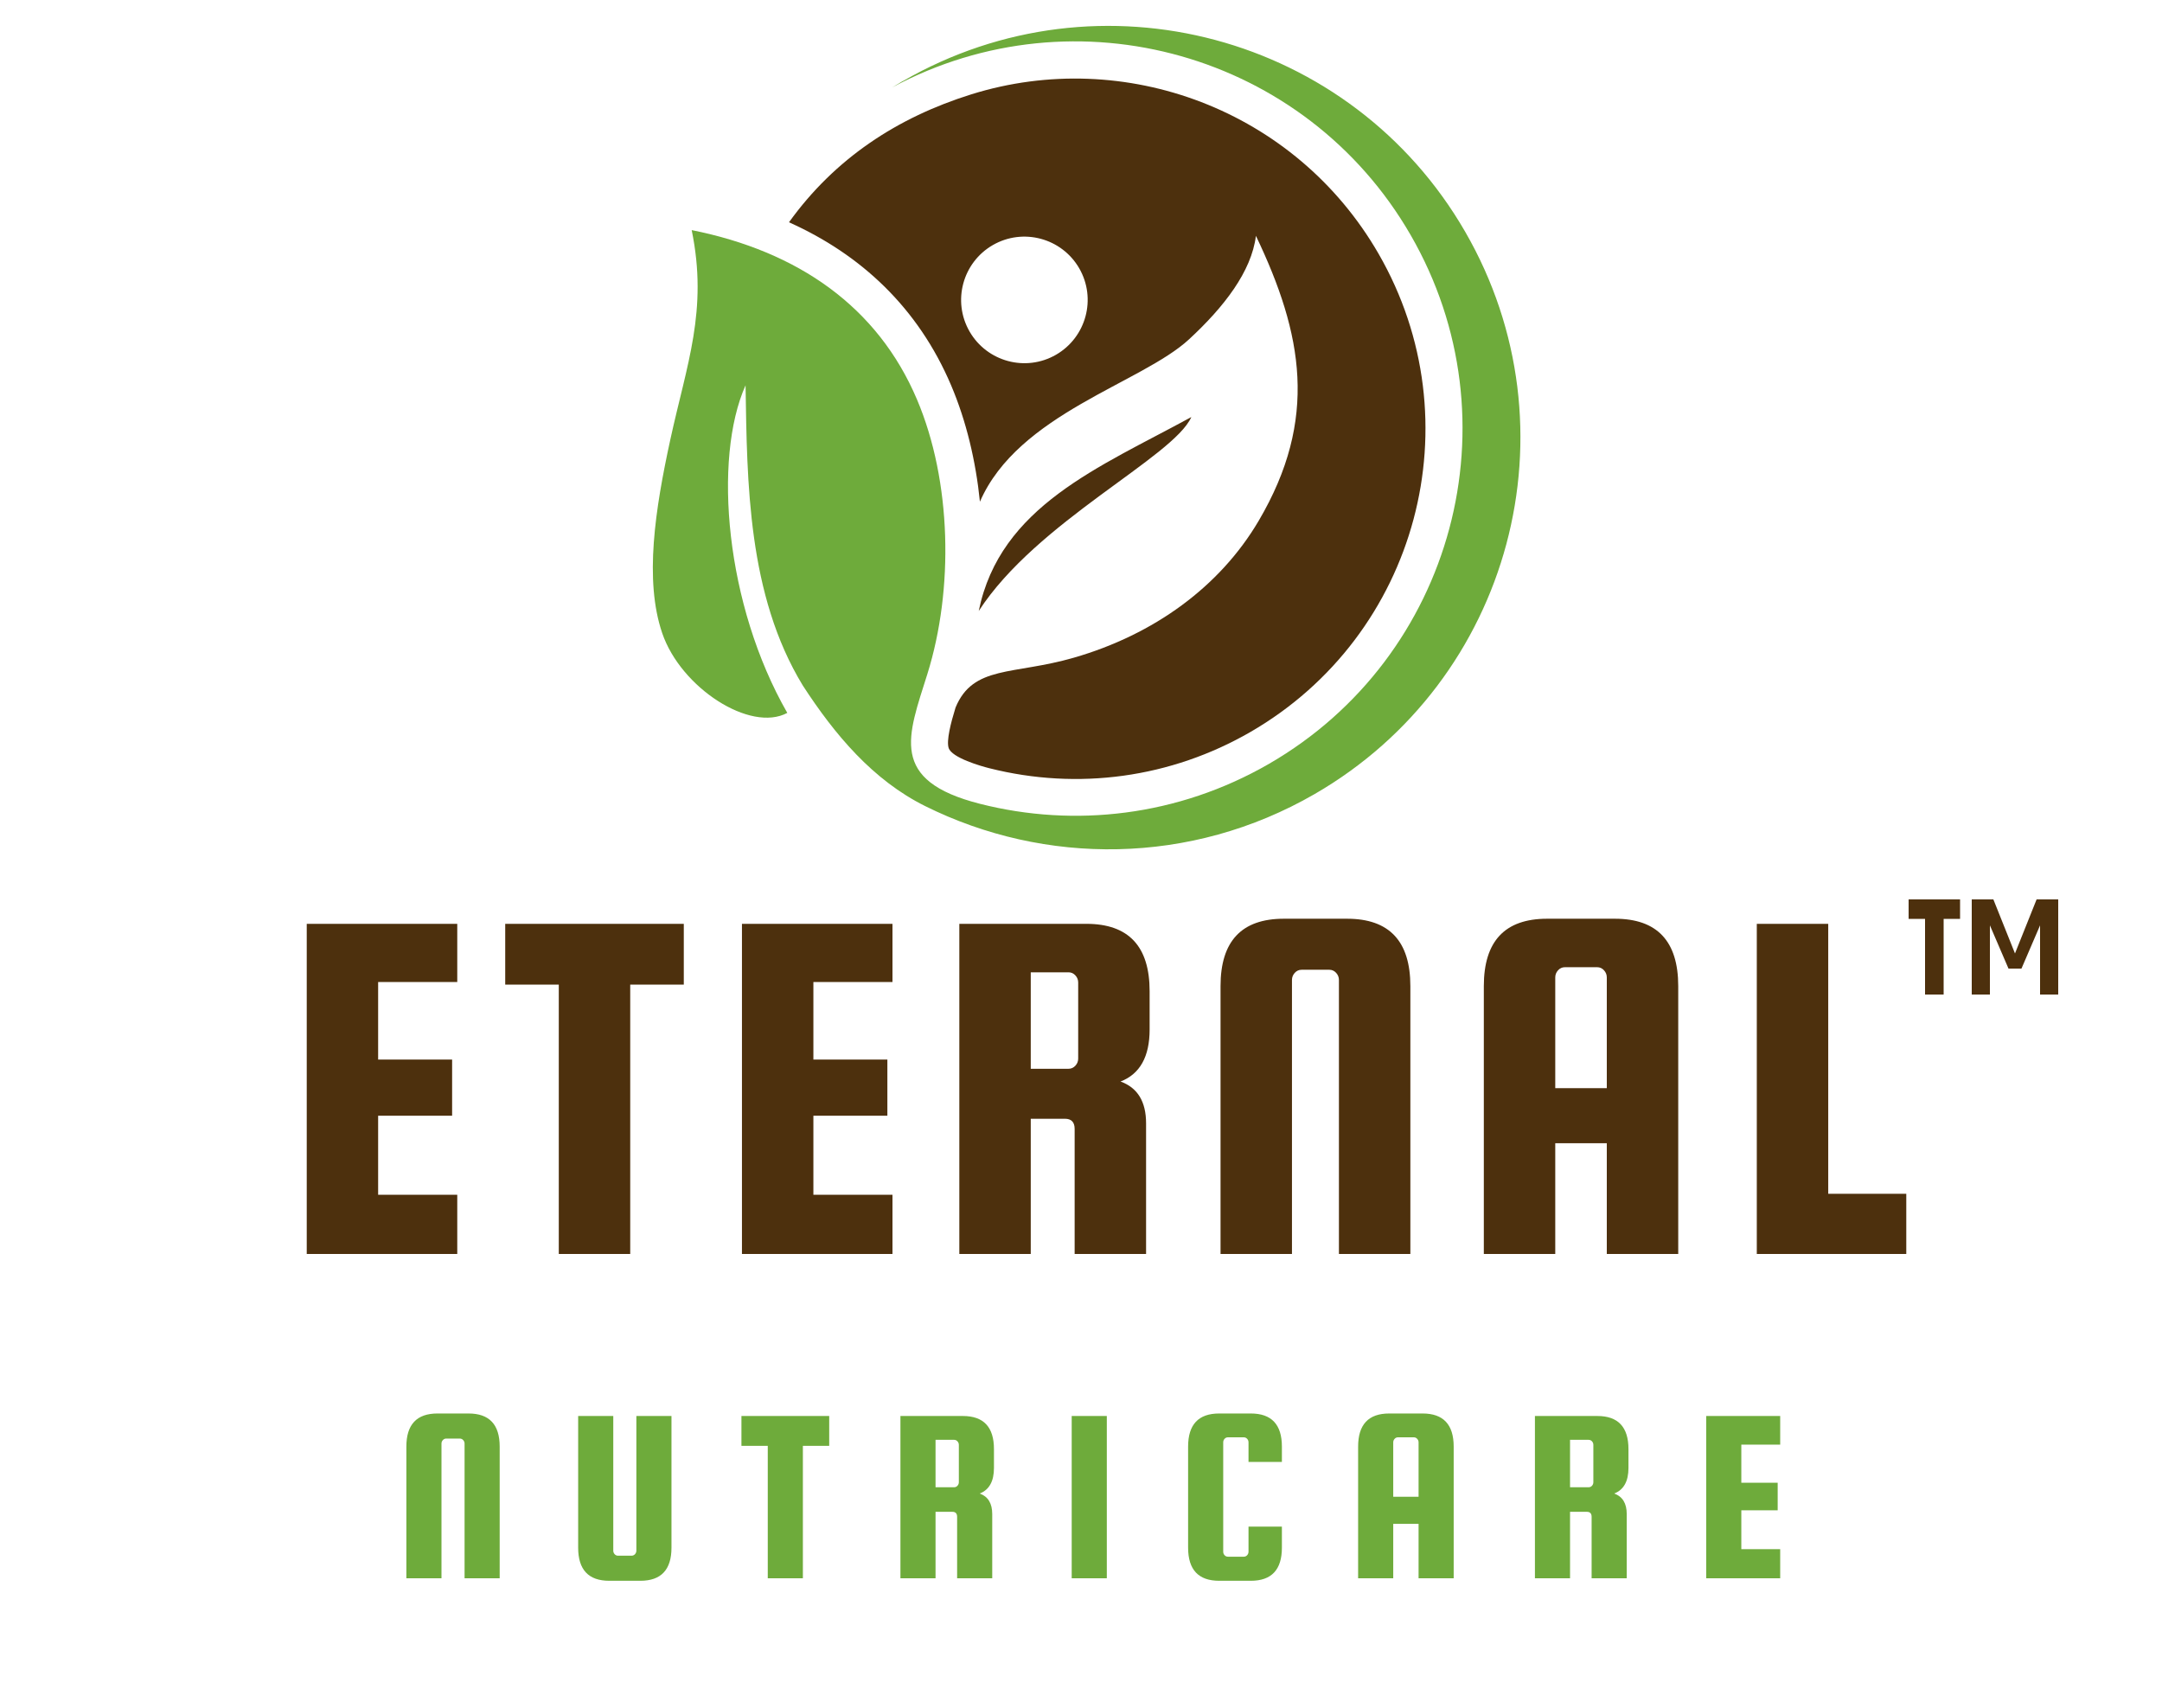
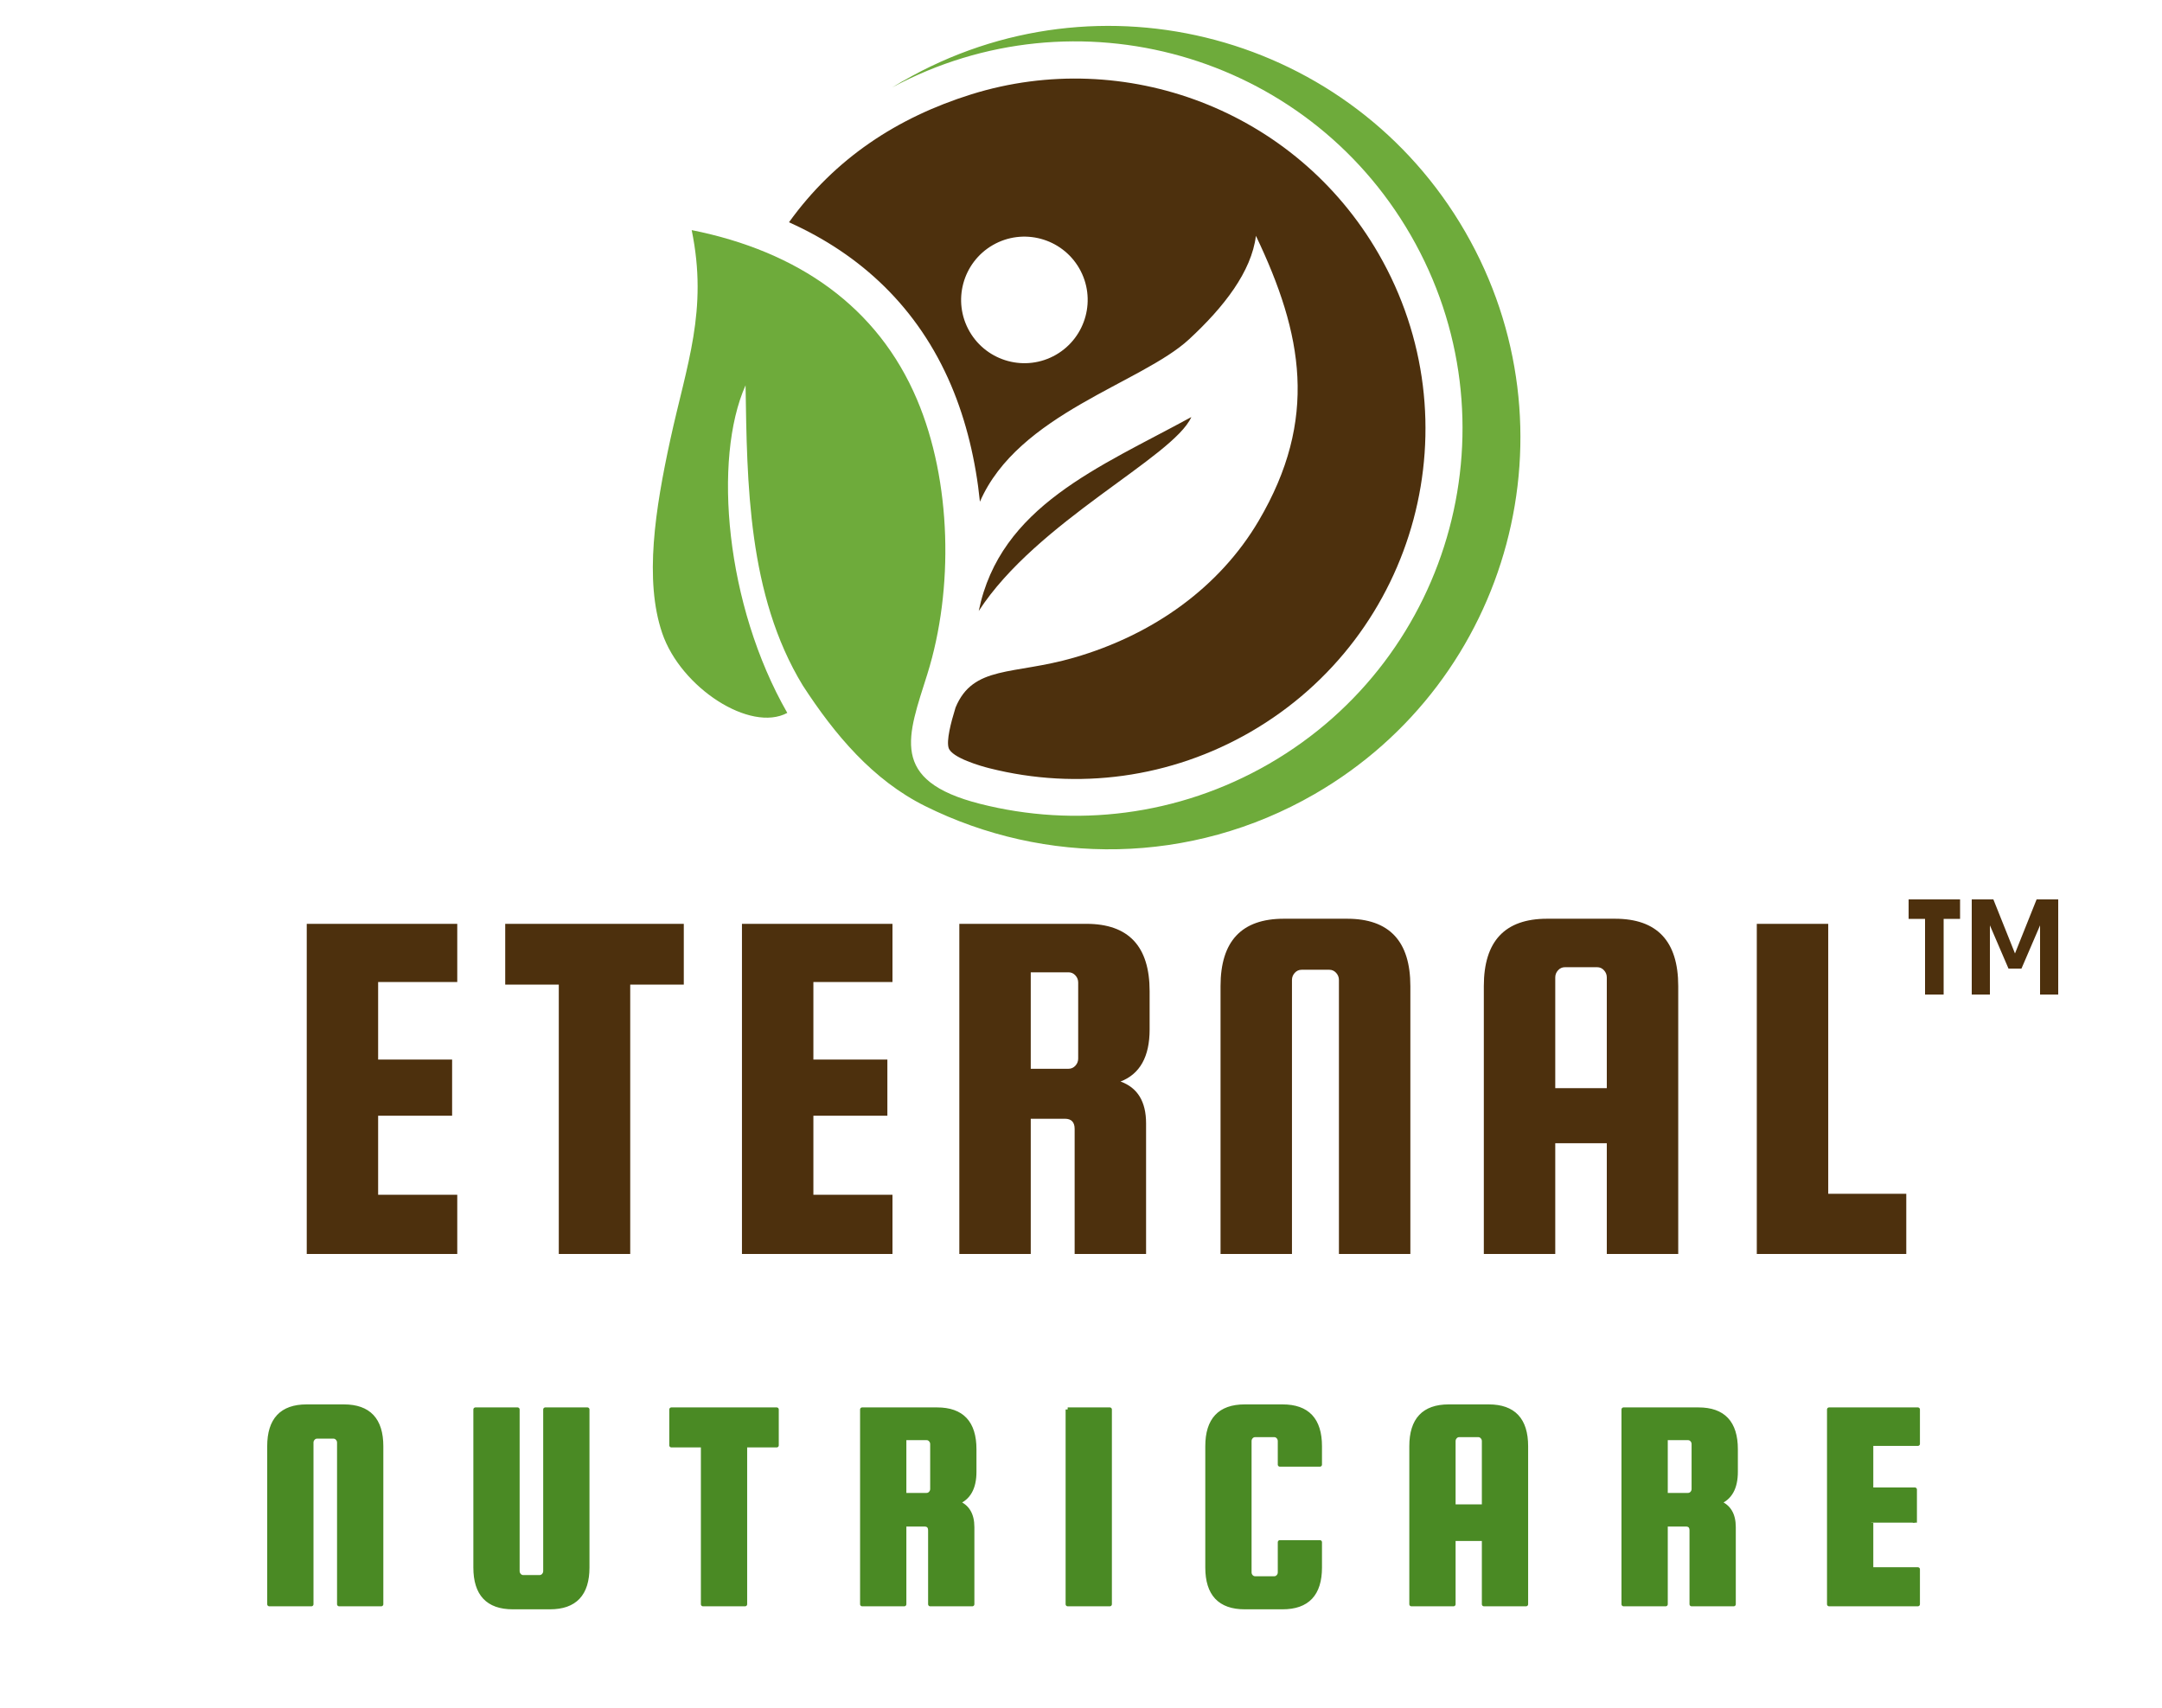
<svg xmlns="http://www.w3.org/2000/svg" viewBox="0 0 500 395" width="100%" height="100%">
  <g transform="translate(151.0, 6) scale(2.75)">
    <path fill="#6EAB3B" fill-rule="evenodd" d="M 21.02 4.64 C 37.58 -4.92 58.75 0.75 68.31 17.31 C 77.87 33.87 72.2 55.04 55.64 64.6 C 45.21 70.62 32.94 70.6 22.9 65.61 C 18.49 63.42 15.29 59.6 12.6 55.46 C 7.96 47.84 7.92 38.37 7.79 30.22 C 5.03 36.41 6.1 48.71 11.3 57.77 C 8.2 59.44 2.35 55.67 0.78 51.06 C -0.74 46.6 0.19 40.64 1.46 34.8 C 2.84 28.45 4.65 23.93 3.26 17.17 C 12.23 18.96 18.91 23.63 22.21 31.42 C 25.12 38.28 25.31 47.37 23.08 54.5 C 21.45 59.7 19.78 63.46 27.52 65.42 C 35.45 67.43 44.15 66.47 51.8 62.06 C 67.37 53.07 72.71 33.15 63.72 17.58 C 54.9 2.3 35.56 -3.12 20.12 5.17 C 20.42 4.99 20.72 4.81 21.02 4.63 Z" />
    <path fill="#4D300D" fill-rule="evenodd" d="M 27.4 49.2 C 29.2 40.38 37.54 37.12 45.28 32.89 C 43.76 36.28 32.28 41.66 27.4 49.2 Z M 35.85 20.38 C 34.38 17.84 31.13 16.96 28.58 18.43 C 26.04 19.9 25.16 23.15 26.63 25.7 C 28.1 28.24 31.35 29.12 33.9 27.65 C 36.44 26.18 37.32 22.93 35.85 20.38 Z M 11.45 16.5 C 15.3 11.15 20.54 7.7 26.78 5.75 C 39.67 1.73 54.03 7.04 61.02 19.15 C 69.15 33.24 64.33 51.24 50.24 59.38 C 43.57 63.23 35.75 64.31 28.28 62.42 C 27.6 62.25 25.14 61.55 24.87 60.72 C 24.67 60.11 25.05 58.61 25.45 57.32 C 26.93 53.74 30.3 54.6 35.39 53.13 C 42.12 51.19 47.67 47.17 50.94 41.62 C 55.98 33.06 54.66 25.91 50.71 17.65 C 50.34 20.66 48.01 23.65 45.09 26.35 C 41.09 30.05 30.72 32.6 27.5 40.01 C 27.15 36.57 26.35 33.22 25.08 30.23 C 22.3 23.68 17.47 19.21 11.44 16.51 Z" />
  </g>
  <path fill="#4D300D" d="M87.45 258.02L87.45 276.31L105.75 276.31L105.75 290L70.94 290L70.94 213.65L105.75 213.65L105.75 227.11L87.45 227.11L87.45 245.04L104.56 245.04L104.56 258.02L87.45 258.02M129.23 227.70L116.84 227.70L116.84 213.65L158.14 213.65L158.14 227.70L145.75 227.70L145.75 290L129.23 290L129.23 227.70M188.11 258.02L188.11 276.31L206.40 276.31L206.40 290L171.59 290L171.59 213.65L206.40 213.65L206.40 227.11L188.11 227.11L188.11 245.04L205.22 245.04L205.22 258.02L188.11 258.02M246.28 258.73L238.38 258.73L238.38 290L221.86 290L221.86 213.65L251.24 213.65Q265.87 213.65 265.87 229.23L265.87 238.08Q265.87 247.52 259.14 250.12Q265.05 252.24 265.05 259.79L265.05 290L248.53 290L248.53 261.09Q248.53 258.73 246.28 258.73M247.11 224.86L238.38 224.86L238.38 247.17L247.11 247.17Q248.05 247.17 248.70 246.46Q249.35 245.75 249.35 244.81L249.35 227.22Q249.35 226.28 248.70 225.57Q248.05 224.86 247.11 224.86M326.17 228.05L326.17 290L309.65 290L309.65 226.63Q309.65 225.69 309 224.98Q308.35 224.27 307.41 224.27L301.03 224.27Q300.09 224.27 299.44 224.98Q298.79 225.69 298.79 226.63L298.79 290L282.27 290L282.27 228.05Q282.27 212.47 296.90 212.47L311.54 212.47Q326.17 212.47 326.17 228.05M357.79 212.47L373.49 212.47Q388.12 212.47 388.12 228.05L388.12 290L371.60 290L371.60 264.39L359.68 264.39L359.68 290L343.16 290L343.16 228.05Q343.16 212.47 357.79 212.47M359.68 226.04L359.68 251.65L371.60 251.65L371.60 226.04Q371.60 225.10 370.95 224.39Q370.30 223.68 369.36 223.68L361.92 223.68Q360.98 223.68 360.33 224.39Q359.68 225.10 359.68 226.04M422.81 213.65L422.81 276.08L440.86 276.08L440.86 290L406.29 290L406.29 213.65" />
  <path fill="#4D300D" d="M441.4 208L453.3 208L453.3 212.5L449.5 212.5L449.5 230L445.2 230L445.2 212.5L441.4 212.5ZM456 208L461 208L466 220.5L471 208L476 208L476 230L471.8 230L471.8 214L467.5 224L464.5 224L460.2 214L460.2 230L456 230Z" />
-   <path fill="#6EAB3B" d="M115.56 334.55L115.56 365L107.44 365L107.44 333.85Q107.44 333.39 107.12 333.04Q106.80 332.69 106.33 332.69L103.20 332.69Q102.74 332.69 102.42 333.04Q102.10 333.39 102.10 333.85L102.10 365L93.98 365L93.98 334.55Q93.98 326.89 101.17 326.89L108.36 326.89Q115.56 326.89 115.56 334.55M147.17 358.62L147.17 327.47L155.29 327.47L155.29 357.92Q155.29 365.58 148.09 365.58L140.90 365.58Q133.71 365.58 133.71 357.92L133.71 327.47L141.83 327.47L141.83 358.62Q141.83 359.08 142.15 359.43Q142.47 359.78 142.93 359.78L146.06 359.78Q146.53 359.78 146.85 359.43Q147.17 359.08 147.17 358.62M177.56 334.38L171.47 334.38L171.47 327.47L191.77 327.47L191.77 334.38L185.68 334.38L185.68 365L177.56 365L177.56 334.38M220.25 349.63L216.36 349.63L216.36 365L208.24 365L208.24 327.47L222.68 327.47Q229.87 327.47 229.87 335.13L229.87 339.48Q229.87 344.12 226.57 345.40Q229.47 346.44 229.47 350.15L229.47 365L221.35 365L221.35 350.79Q221.35 349.63 220.25 349.63M220.65 332.98L216.36 332.98L216.36 343.95L220.65 343.95Q221.12 343.95 221.43 343.60Q221.75 343.25 221.75 342.79L221.75 334.14Q221.75 333.68 221.43 333.33Q221.12 332.98 220.65 332.98M247.85 327.47L255.97 327.47L255.97 365L247.85 365L247.85 327.47M288.74 358.85L288.74 353.05L296.46 353.05L296.46 357.92Q296.46 365.58 289.27 365.58L281.96 365.58Q274.77 365.58 274.77 357.92L274.77 334.55Q274.77 326.89 281.96 326.89L289.27 326.89Q296.46 326.89 296.46 334.55L296.46 338.09L288.74 338.09L288.74 333.56Q288.74 333.10 288.43 332.75Q288.11 332.40 287.64 332.40L283.99 332.40Q283.52 332.40 283.20 332.75Q282.89 333.10 282.89 333.56L282.89 358.85Q282.89 359.32 283.20 359.66Q283.52 360.01 283.99 360.01L287.64 360.01Q288.11 360.01 288.43 359.66Q288.74 359.32 288.74 358.85M321.28 326.89L329 326.89Q336.19 326.89 336.19 334.55L336.19 365L328.07 365L328.07 352.41L322.21 352.41L322.21 365L314.09 365L314.09 334.55Q314.09 326.89 321.28 326.89M322.21 333.56L322.21 346.15L328.07 346.15L328.07 333.56Q328.07 333.10 327.75 332.75Q327.43 332.40 326.97 332.40L323.31 332.40Q322.85 332.40 322.53 332.75Q322.21 333.10 322.21 333.56M366.99 349.63L363.10 349.63L363.10 365L354.98 365L354.98 327.47L369.42 327.47Q376.61 327.47 376.61 335.13L376.61 339.48Q376.61 344.12 373.31 345.40Q376.21 346.44 376.21 350.15L376.21 365L368.09 365L368.09 350.79Q368.09 349.63 366.99 349.63M367.39 332.98L363.10 332.98L363.10 343.95L367.39 343.95Q367.86 343.95 368.18 343.60Q368.49 343.25 368.49 342.79L368.49 334.14Q368.49 333.68 368.18 333.33Q367.86 332.98 367.39 332.98M402.71 349.28L402.71 358.27L411.70 358.27L411.70 365L394.59 365L394.59 327.47L411.70 327.47L411.70 334.09L402.71 334.09L402.71 342.90L411.12 342.90L411.12 349.28" />
+   <g transform="translate(-50.5, -67) scale(1.20)">
+     <path fill="#4A8A24" stroke="#4A8A24" stroke-width="0.8" stroke-linejoin="round" d="M115.56 334.55L115.56 365L107.44 365L107.44 333.85Q107.44 333.39 107.12 333.04Q106.80 332.69 106.33 332.69L103.20 332.69Q102.74 332.69 102.42 333.04Q102.10 333.39 102.10 333.85L102.10 365L93.98 365L93.98 334.55Q93.98 326.89 101.17 326.89L108.36 326.89Q115.56 326.89 115.56 334.55M147.17 358.62L147.17 327.47L155.29 327.47L155.29 357.92Q155.29 365.58 148.09 365.58L140.90 365.58Q133.71 365.58 133.71 357.92L133.71 327.47L141.83 327.47L141.83 358.62Q141.83 359.08 142.15 359.43Q142.47 359.78 142.93 359.78L146.06 359.78Q146.53 359.78 146.85 359.43Q147.17 359.08 147.17 358.62M177.56 334.38L171.47 334.38L171.47 327.47L191.77 327.47L191.77 334.38L185.68 334.38L185.68 365L177.56 365L177.56 334.38M220.25 349.63L216.36 349.63L216.36 365L208.24 365L208.24 327.47L222.68 327.47Q229.87 327.47 229.87 335.13L229.87 339.48Q229.87 344.12 226.57 345.40Q229.47 346.44 229.47 350.15L229.47 365L221.35 365L221.35 350.79Q221.35 349.63 220.25 349.63M220.65 332.98L216.36 332.98L216.36 343.95L220.65 343.95Q221.12 343.95 221.43 343.60Q221.75 343.25 221.75 342.79L221.75 334.14Q221.75 333.68 221.43 333.33Q221.12 332.98 220.65 332.98M247.85 327.47L255.97 327.47L255.97 365L247.85 365L247.85 327.47M288.74 358.85L288.74 353.05L296.46 353.05L296.46 357.92Q296.46 365.58 289.27 365.58L281.96 365.58Q274.77 365.58 274.77 357.92L274.77 334.55Q274.77 326.89 281.96 326.89L289.27 326.89Q296.46 326.89 296.46 334.55L296.46 338.09L288.74 338.09L288.74 333.56Q288.74 333.10 288.43 332.75Q288.11 332.40 287.64 332.40L283.99 332.40Q283.52 332.40 283.20 332.75Q282.89 333.10 282.89 333.56L282.89 358.85Q282.89 359.32 283.20 359.66Q283.52 360.01 283.99 360.01L287.64 360.01Q288.11 360.01 288.43 359.66Q288.74 359.32 288.74 358.85M321.28 326.89L329 326.89Q336.19 326.89 336.19 334.55L336.19 365L328.07 365L328.07 352.41L322.21 352.41L322.21 365L314.09 365L314.09 334.55Q314.09 326.89 321.28 326.89M322.21 333.56L322.21 346.15L328.07 346.15L328.07 333.56Q328.07 333.10 327.75 332.75Q327.43 332.40 326.97 332.40L323.31 332.40Q322.85 332.40 322.53 332.75Q322.21 333.10 322.21 333.56M366.99 349.63L363.10 349.63L363.10 365L354.98 365L354.98 327.47L369.42 327.47Q376.61 327.47 376.61 335.13L376.61 339.48Q376.61 344.12 373.31 345.40Q376.21 346.44 376.21 350.15L376.21 365L368.09 365L368.09 350.79Q368.09 349.63 366.99 349.63M367.39 332.98L363.10 332.98L363.10 343.95L367.39 343.95Q367.86 343.95 368.18 343.60Q368.49 343.25 368.49 342.79L368.49 334.14Q368.49 333.68 368.18 333.33Q367.86 332.98 367.39 332.98M402.71 349.28L402.71 358.27L411.70 358.27L411.70 365L394.59 365L394.59 327.47L411.70 327.47L411.70 334.09L402.71 334.09L402.71 342.90L411.12 342.90L411.12 349.28" />
+   </g>
</svg>
